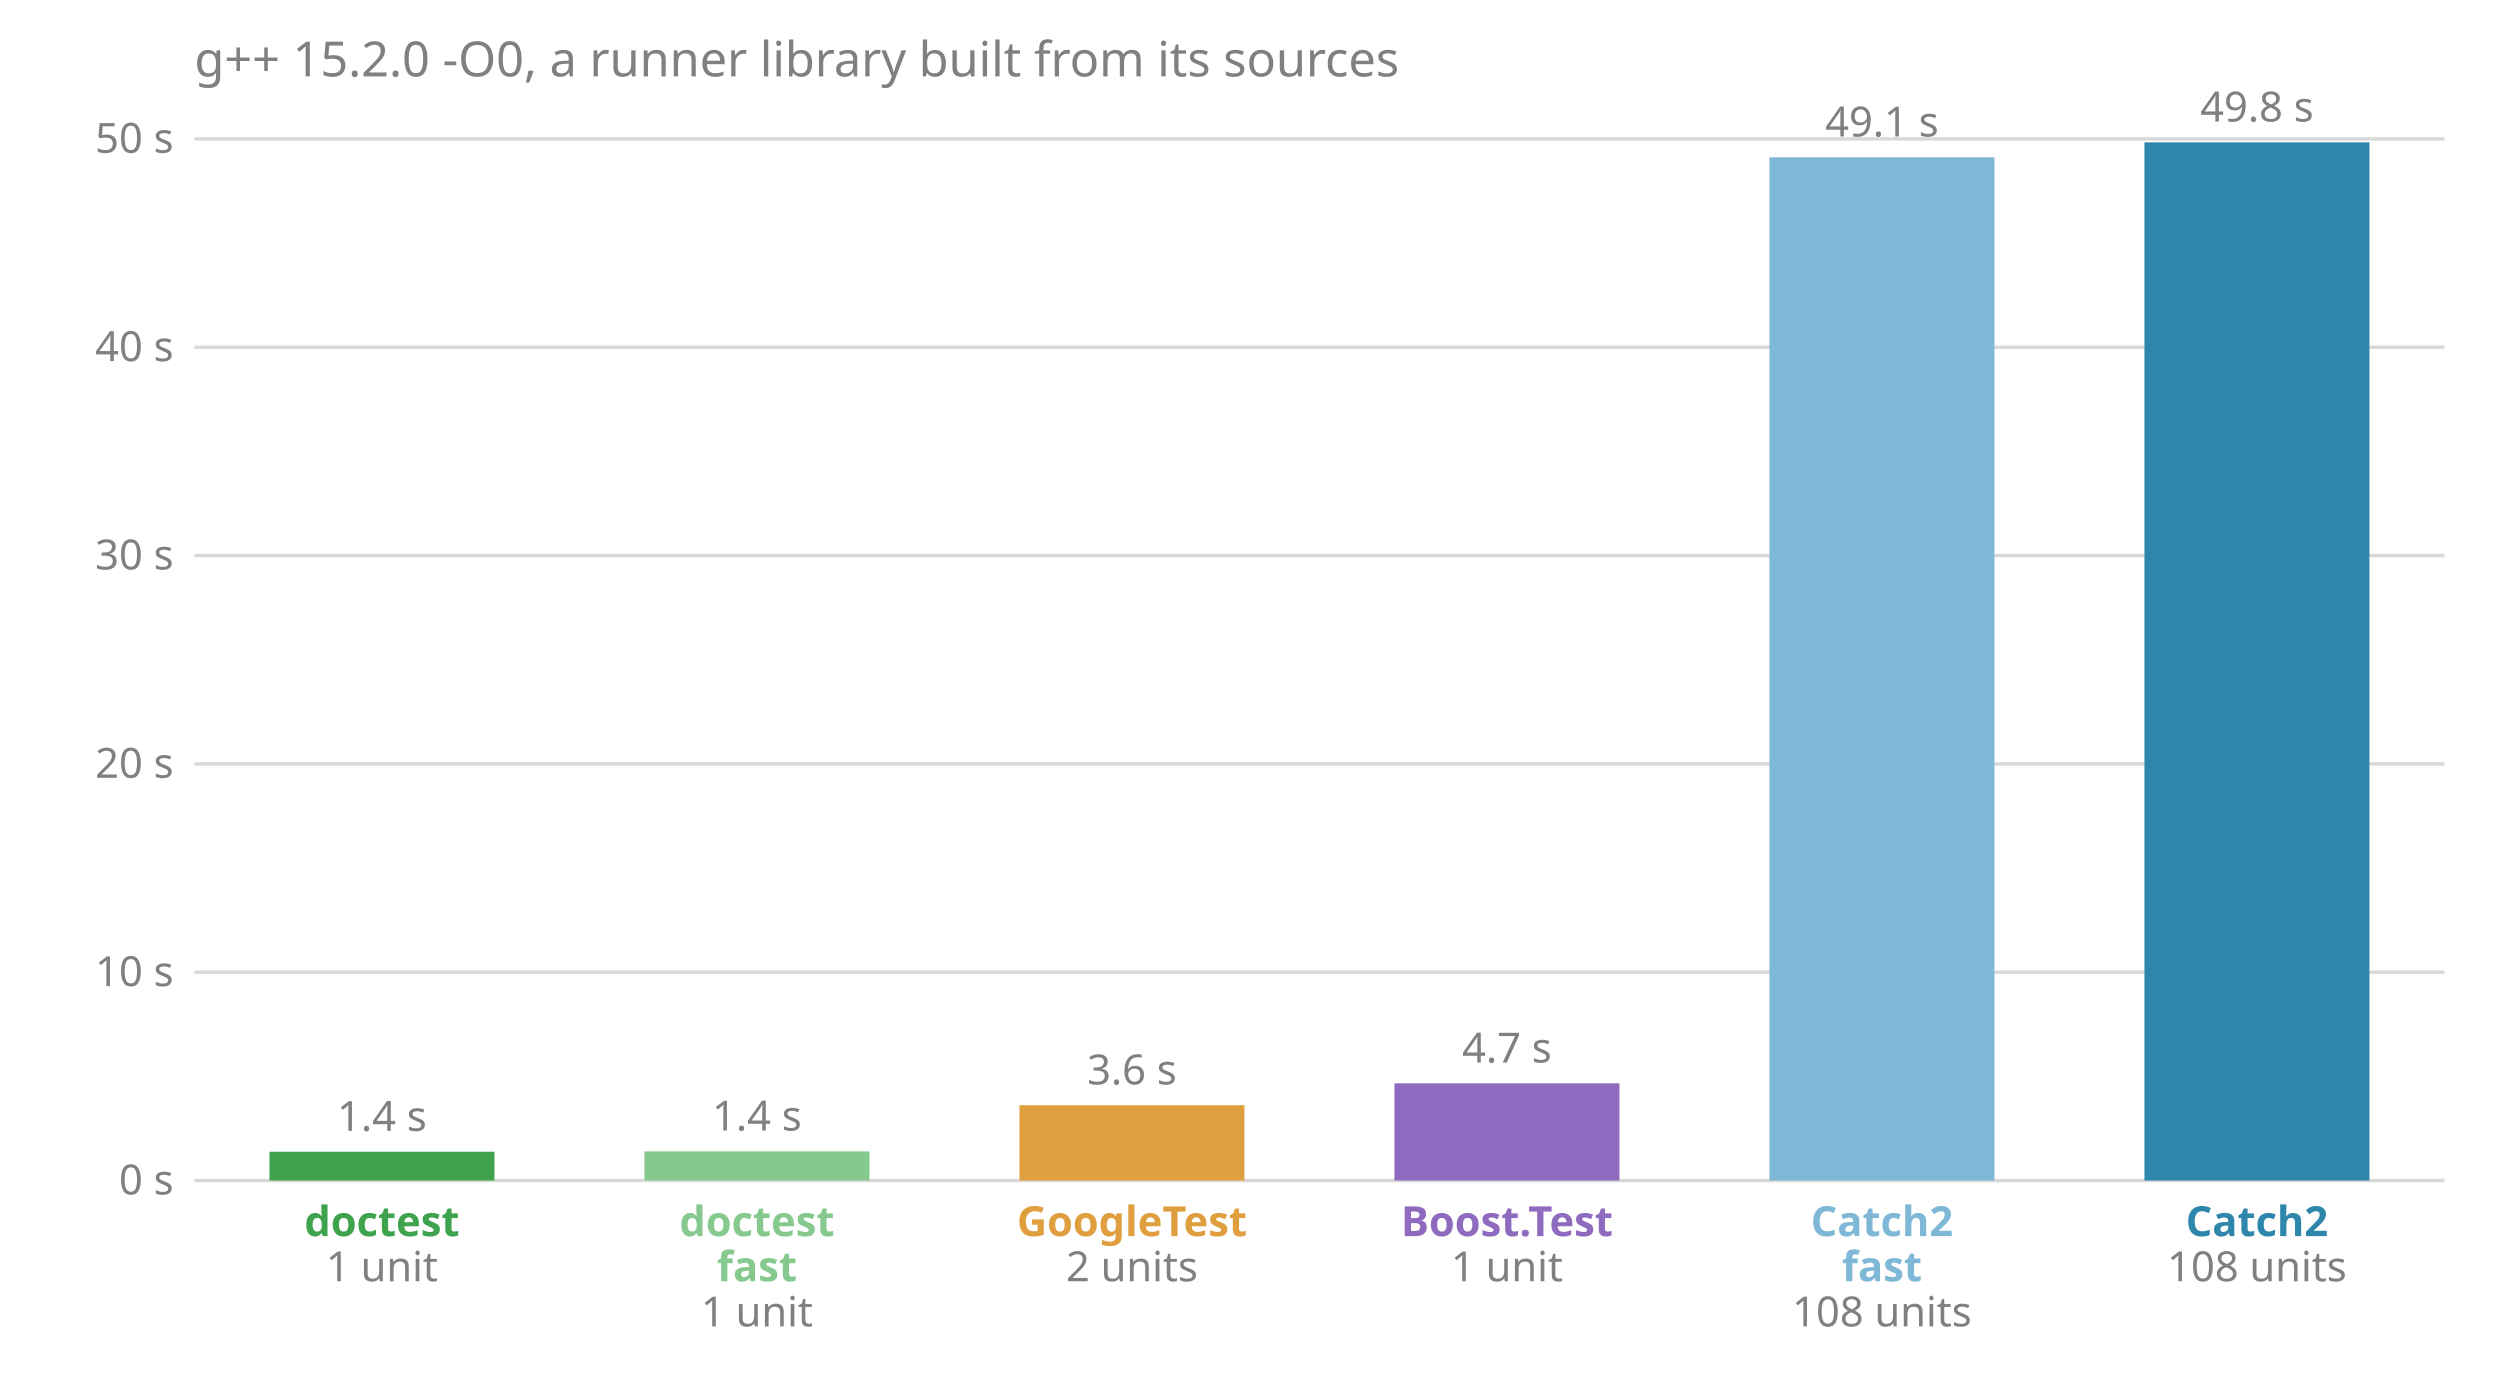
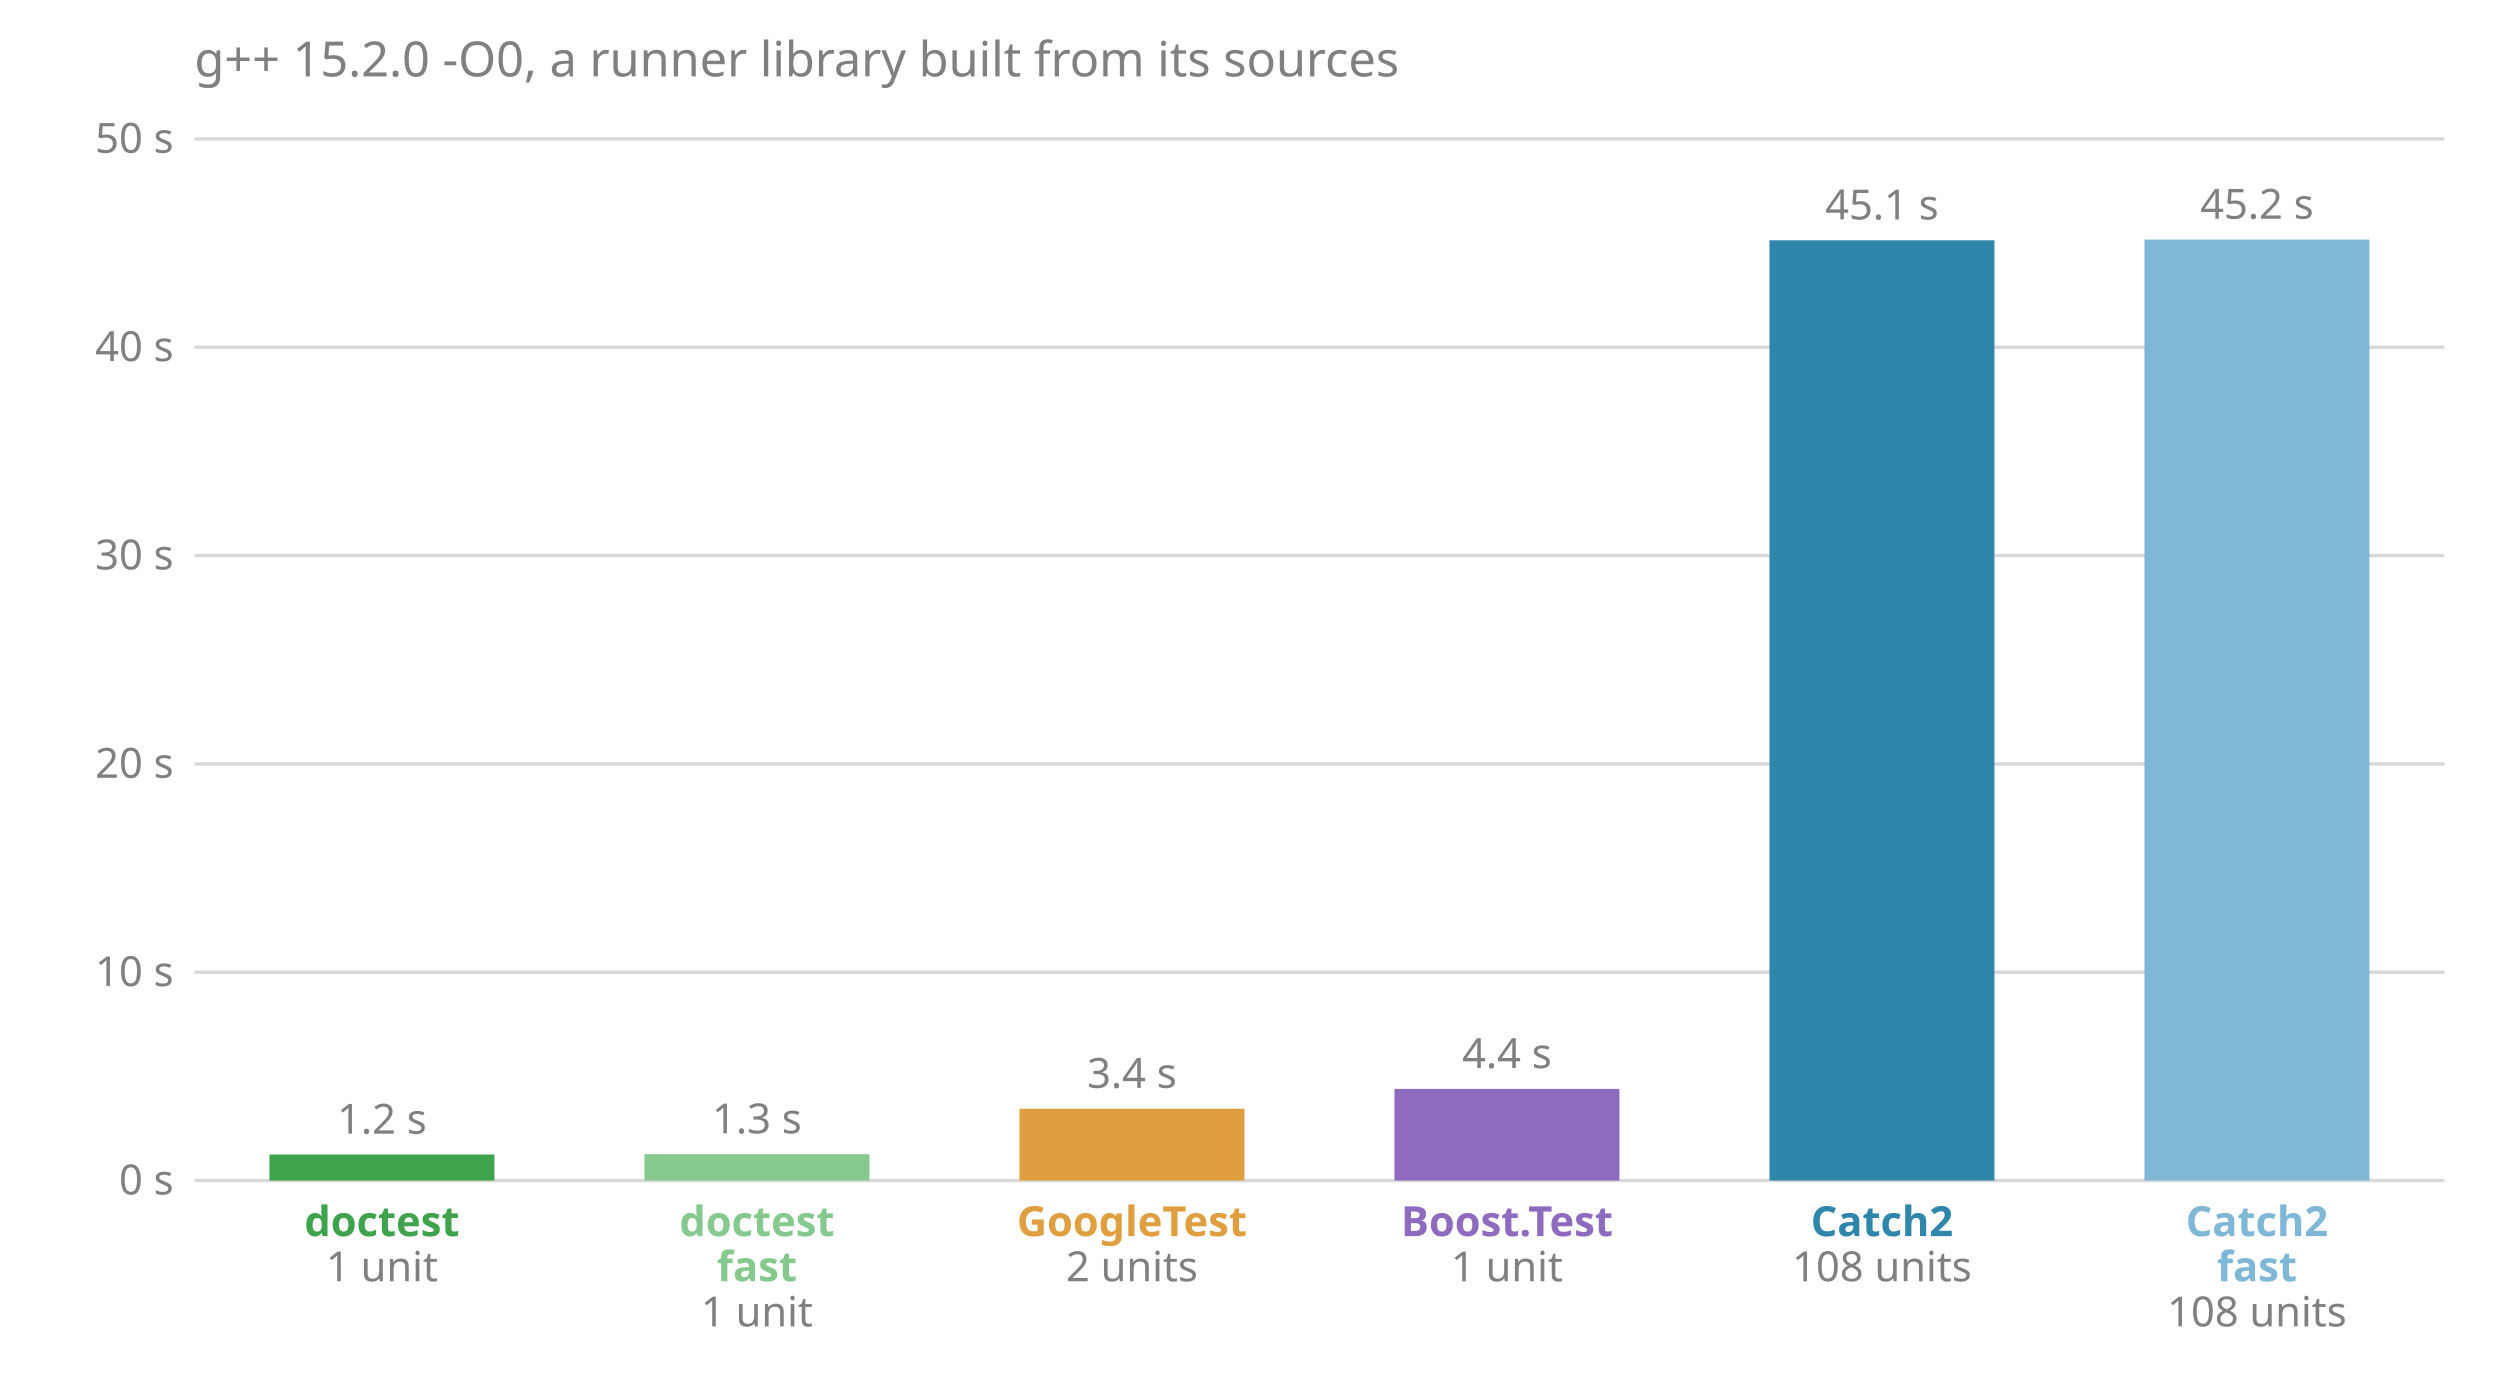
<svg xmlns="http://www.w3.org/2000/svg" viewBox="0 0 720 400" font-family="sans-serif" font-size="12">
  <text x="56.0" y="22.0" fill="#808080" font-size="14">g++ 15.2.0 -O0, a runner library built from its sources</text>
  <line x1="56.0" x2="704.0" y1="340.0" y2="340.0" stroke="#808080" stroke-opacity="0.3" />
  <text x="50.0" y="344.0" fill="#808080" text-anchor="end">0 s</text>
  <line x1="56.0" x2="704.0" y1="280.0" y2="280.0" stroke="#808080" stroke-opacity="0.3" />
  <text x="50.0" y="284.0" fill="#808080" text-anchor="end">10 s</text>
  <line x1="56.0" x2="704.0" y1="220.0" y2="220.0" stroke="#808080" stroke-opacity="0.3" />
  <text x="50.0" y="224.0" fill="#808080" text-anchor="end">20 s</text>
  <line x1="56.0" x2="704.0" y1="160.0" y2="160.0" stroke="#808080" stroke-opacity="0.3" />
  <text x="50.0" y="164.0" fill="#808080" text-anchor="end">30 s</text>
  <line x1="56.0" x2="704.0" y1="100.0" y2="100.0" stroke="#808080" stroke-opacity="0.3" />
  <text x="50.0" y="104.0" fill="#808080" text-anchor="end">40 s</text>
  <line x1="56.0" x2="704.0" y1="40.0" y2="40.0" stroke="#808080" stroke-opacity="0.3" />
  <text x="50.0" y="44.0" fill="#808080" text-anchor="end">50 s</text>
-   <rect x="77.6" y="331.7" width="64.8" height="8.3" fill="#3fa34d" />
-   <text x="110.0" y="325.7" fill="#808080" text-anchor="middle">1.4 s</text>
+   <rect x="77.6" y="332.5" width="64.8" height="7.5" fill="#3fa34d" />
+   <text x="110.0" y="326.5" fill="#808080" text-anchor="middle">1.2 s</text>
  <text x="110.0" y="356.0" fill="#3fa34d" font-weight="bold" text-anchor="middle">doctest</text>
  <text x="110.0" y="369.0" fill="#808080" text-anchor="middle">1 unit</text>
-   <rect x="185.6" y="331.6" width="64.8" height="8.4" fill="#86c98e" />
-   <text x="218.0" y="325.6" fill="#808080" text-anchor="middle">1.4 s</text>
+   <rect x="185.6" y="332.4" width="64.8" height="7.6" fill="#86c98e" />
+   <text x="218.0" y="326.4" fill="#808080" text-anchor="middle">1.3 s</text>
  <text x="218.0" y="356.0" fill="#86c98e" font-weight="bold" text-anchor="middle">doctest</text>
  <text x="218.0" y="369.0" fill="#86c98e" font-weight="bold" text-anchor="middle">fast</text>
  <text x="218.0" y="382.0" fill="#808080" text-anchor="middle">1 unit</text>
-   <rect x="293.6" y="318.3" width="64.8" height="21.7" fill="#e09f3e" />
-   <text x="326.0" y="312.3" fill="#808080" text-anchor="middle">3.6 s</text>
+   <rect x="293.6" y="319.3" width="64.8" height="20.7" fill="#e09f3e" />
+   <text x="326.0" y="313.3" fill="#808080" text-anchor="middle">3.4 s</text>
  <text x="326.0" y="356.0" fill="#e09f3e" font-weight="bold" text-anchor="middle">GoogleTest</text>
  <text x="326.0" y="369.0" fill="#808080" text-anchor="middle">2 units</text>
-   <rect x="401.6" y="312.0" width="64.8" height="28.0" fill="#8e6bbf" />
-   <text x="434.0" y="306.0" fill="#808080" text-anchor="middle">4.7 s</text>
+   <rect x="401.6" y="313.6" width="64.8" height="26.4" fill="#8e6bbf" />
+   <text x="434.0" y="307.6" fill="#808080" text-anchor="middle">4.4 s</text>
  <text x="434.0" y="356.0" fill="#8e6bbf" font-weight="bold" text-anchor="middle">Boost.Test</text>
  <text x="434.0" y="369.0" fill="#808080" text-anchor="middle">1 unit</text>
-   <rect x="509.6" y="45.3" width="64.8" height="294.7" fill="#7fb8d6" />
-   <text x="542.0" y="39.3" fill="#808080" text-anchor="middle">49.1 s</text>
-   <text x="542.0" y="356.0" fill="#7fb8d6" font-weight="bold" text-anchor="middle">Catch2</text>
-   <text x="542.0" y="369.0" fill="#7fb8d6" font-weight="bold" text-anchor="middle">fast</text>
-   <text x="542.0" y="382.0" fill="#808080" text-anchor="middle">108 units</text>
-   <rect x="617.6" y="41.0" width="64.8" height="299.0" fill="#2e86ab" />
-   <text x="650.0" y="35.0" fill="#808080" text-anchor="middle">49.8 s</text>
-   <text x="650.0" y="356.0" fill="#2e86ab" font-weight="bold" text-anchor="middle">Catch2</text>
-   <text x="650.0" y="369.0" fill="#808080" text-anchor="middle">108 units</text>
+   <rect x="509.6" y="69.2" width="64.8" height="270.8" fill="#2e86ab" />
+   <text x="542.0" y="63.2" fill="#808080" text-anchor="middle">45.1 s</text>
+   <text x="542.0" y="356.0" fill="#2e86ab" font-weight="bold" text-anchor="middle">Catch2</text>
+   <text x="542.0" y="369.0" fill="#808080" text-anchor="middle">108 units</text>
+   <rect x="617.6" y="69.0" width="64.8" height="271.0" fill="#7fb8d6" />
+   <text x="650.0" y="63.0" fill="#808080" text-anchor="middle">45.2 s</text>
+   <text x="650.0" y="356.0" fill="#7fb8d6" font-weight="bold" text-anchor="middle">Catch2</text>
+   <text x="650.0" y="369.0" fill="#7fb8d6" font-weight="bold" text-anchor="middle">fast</text>
+   <text x="650.0" y="382.0" fill="#808080" text-anchor="middle">108 units</text>
</svg>
